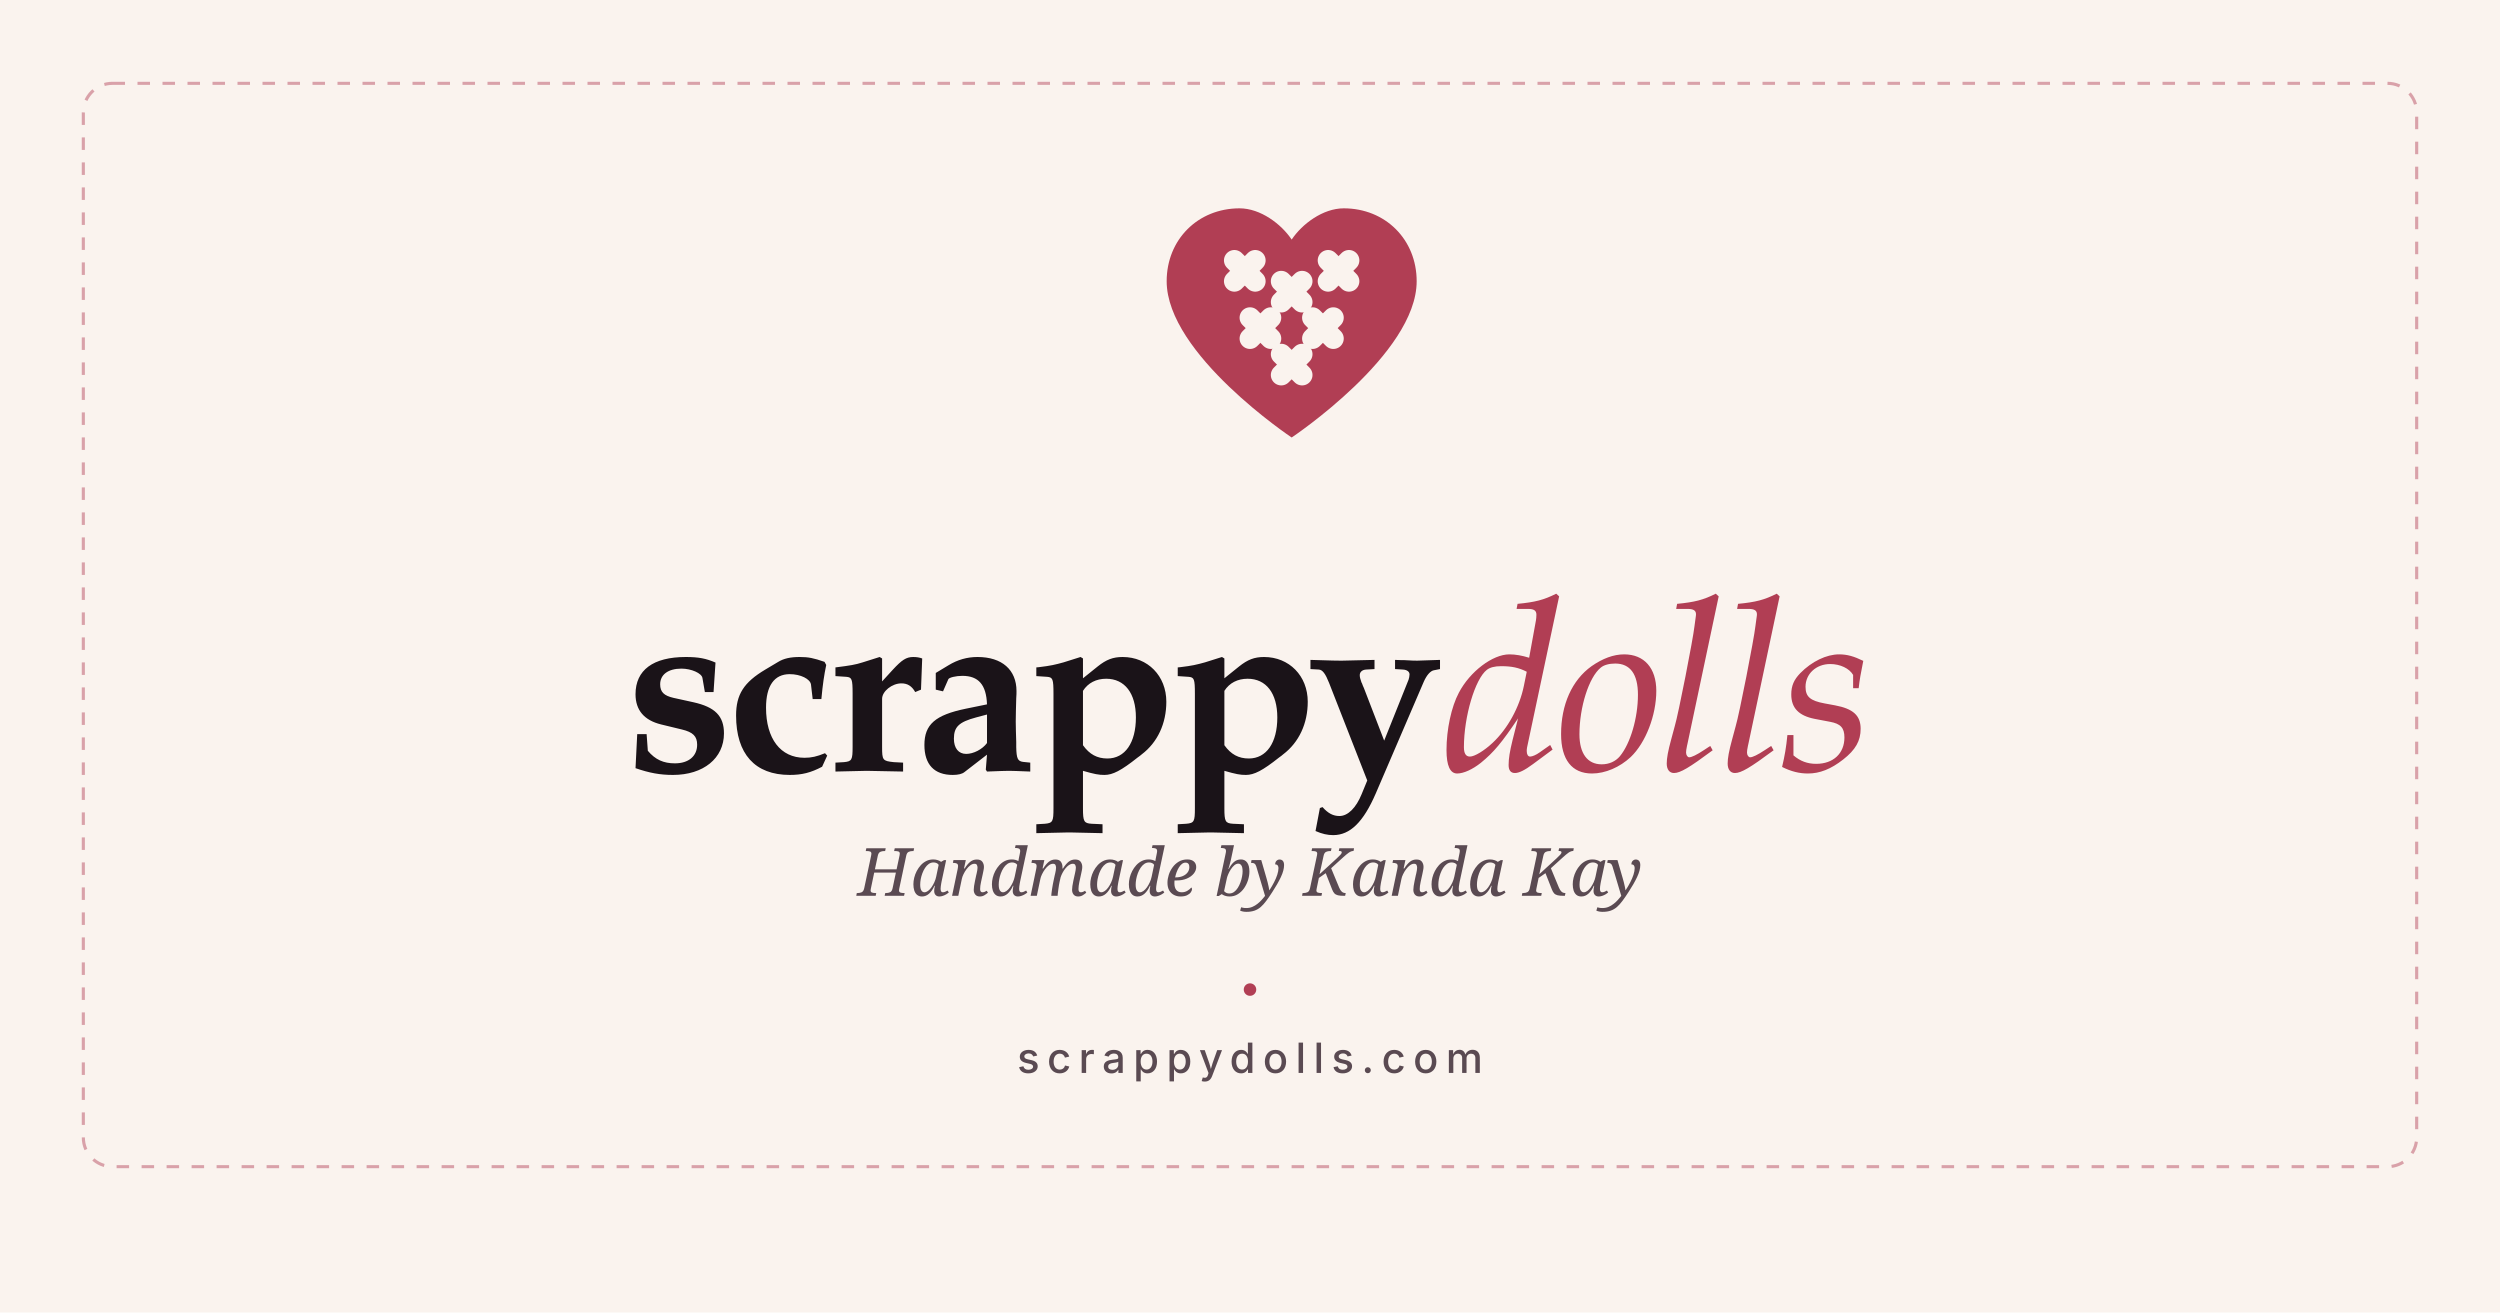
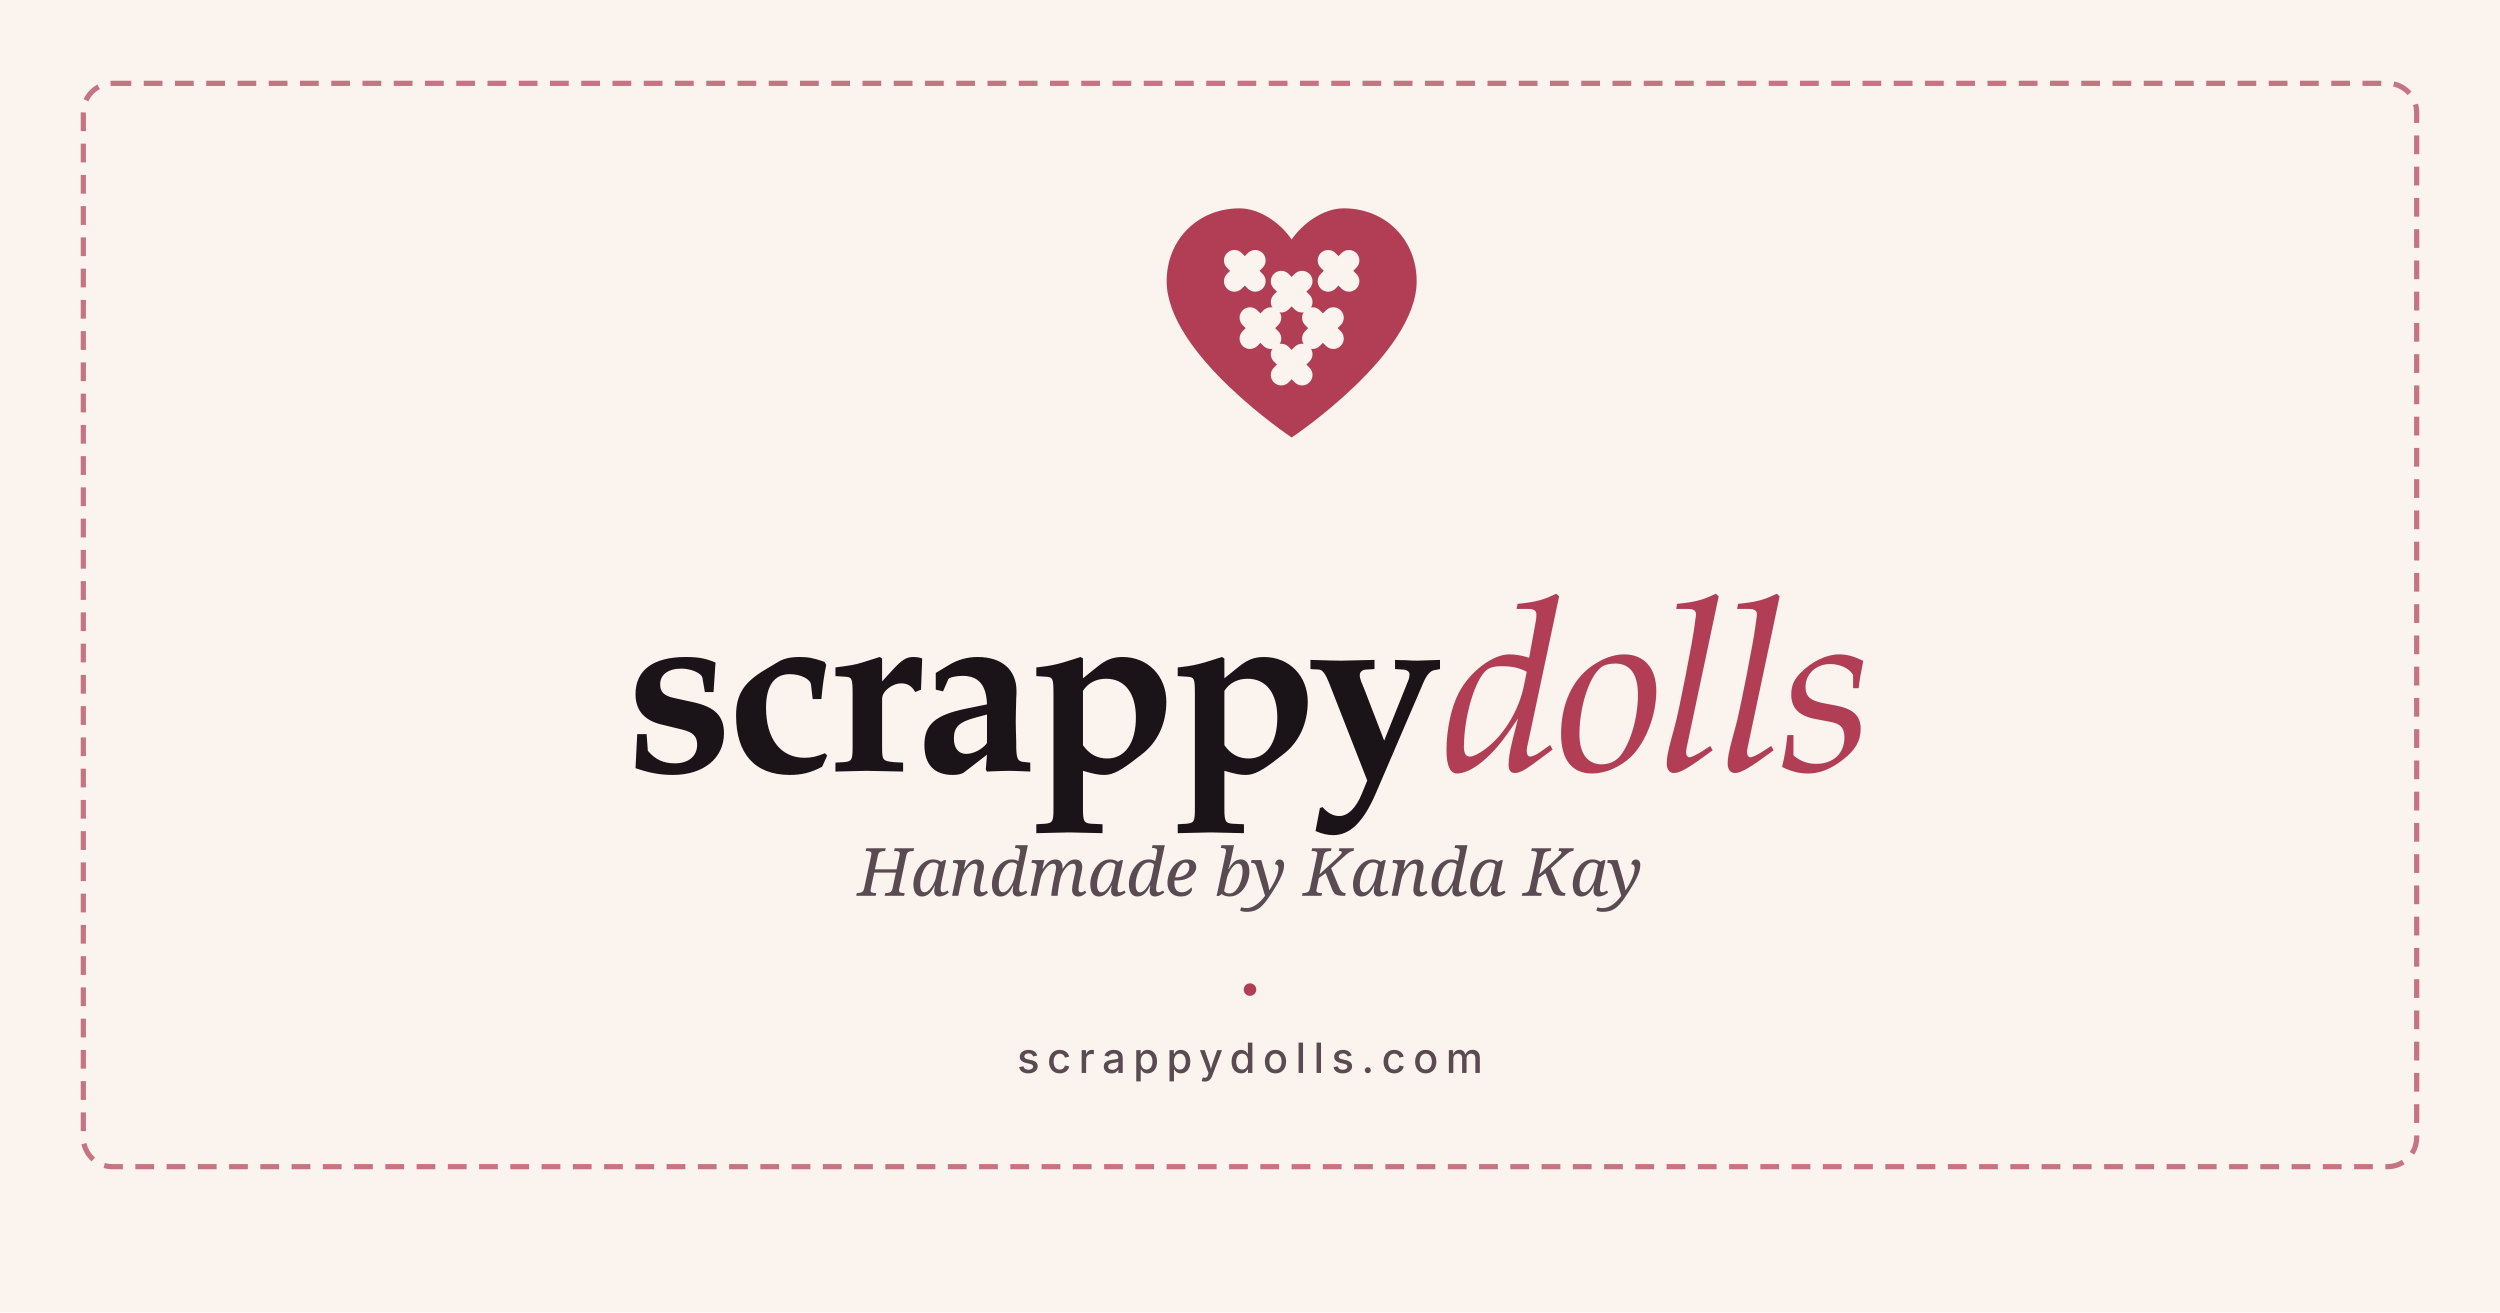
<svg xmlns="http://www.w3.org/2000/svg" viewBox="0 0 1200 630" width="1200" height="630">
  <defs>
    <style>
      .paper { fill: #faf3ee; }
      .rose  { fill: #b13e54; }
      .ink   { fill: #1a1318; }
      .soft  { fill: #5a4a52; }
      .stitch{ stroke: #faf3ee; stroke-width: 4; stroke-linecap: round; fill: none; }
      .rule  { stroke: #b13e54; stroke-width: 2; opacity: 0.45; }
      .brand-name { font-family: "Fraunces", "Iowan Old Style", "Palatino Linotype", Georgia, serif; font-weight: 600; }
      .brand-italic { font-family: "Fraunces", "Iowan Old Style", "Palatino Linotype", Georgia, serif; font-weight: 400; font-style: italic; }
      .tagline { font-family: "Fraunces", Georgia, serif; font-weight: 400; font-style: italic; }
      .url { font-family: "Inter", -apple-system, "Segoe UI", sans-serif; font-weight: 500; letter-spacing: 0.18em; text-transform: uppercase; }
    </style>
  </defs>
  <rect class="paper" width="1200" height="630" />
-   <rect x="40" y="40" width="1120" height="520" fill="none" stroke="#b13e54" stroke-width="1.5" stroke-dasharray="6 6" opacity="0.45" rx="14" />
+   <rect x="40" y="40" width="1120" height="520" fill="none" stroke="#b13e54" stroke-width="2.5" stroke-dasharray="9 6" opacity="0.7" rx="14" />
  <g transform="translate(540, 80) scale(2.5)">
    <path d="M32 52 C32 52, 8 36, 8 22 C8 14, 14 8, 22 8 C26 8, 30 11, 32 14 C34 11, 38 8, 42 8 C50 8, 56 14, 56 22 C56 36, 32 52, 32 52Z" class="rose" />
    <g class="stitch">
      <line x1="21" y1="18" x2="25" y2="22" />
      <line x1="25" y1="18" x2="21" y2="22" />
      <line x1="30" y1="22" x2="34" y2="26" />
      <line x1="34" y1="22" x2="30" y2="26" />
      <line x1="39" y1="18" x2="43" y2="22" />
      <line x1="43" y1="18" x2="39" y2="22" />
      <line x1="24" y1="29" x2="28" y2="33" />
      <line x1="28" y1="29" x2="24" y2="33" />
      <line x1="36" y1="29" x2="40" y2="33" />
      <line x1="40" y1="29" x2="36" y2="33" />
      <line x1="30" y1="36" x2="34" y2="40" />
      <line x1="34" y1="36" x2="30" y2="40" />
    </g>
  </g>
  <g text-anchor="middle">
    <text x="600" y="370" class="brand-name ink" font-size="116" letter-spacing="-3">
      scrappy<tspan class="brand-italic rose">dolls</tspan>
    </text>
    <text x="600" y="430" class="tagline soft" font-size="32">
      Handmade by Kanda Kay
    </text>
    <circle cx="600" cy="475" r="3" class="rose" />
    <text x="600" y="515" class="url soft" font-size="20">
      scrappydolls.com
    </text>
  </g>
</svg>
